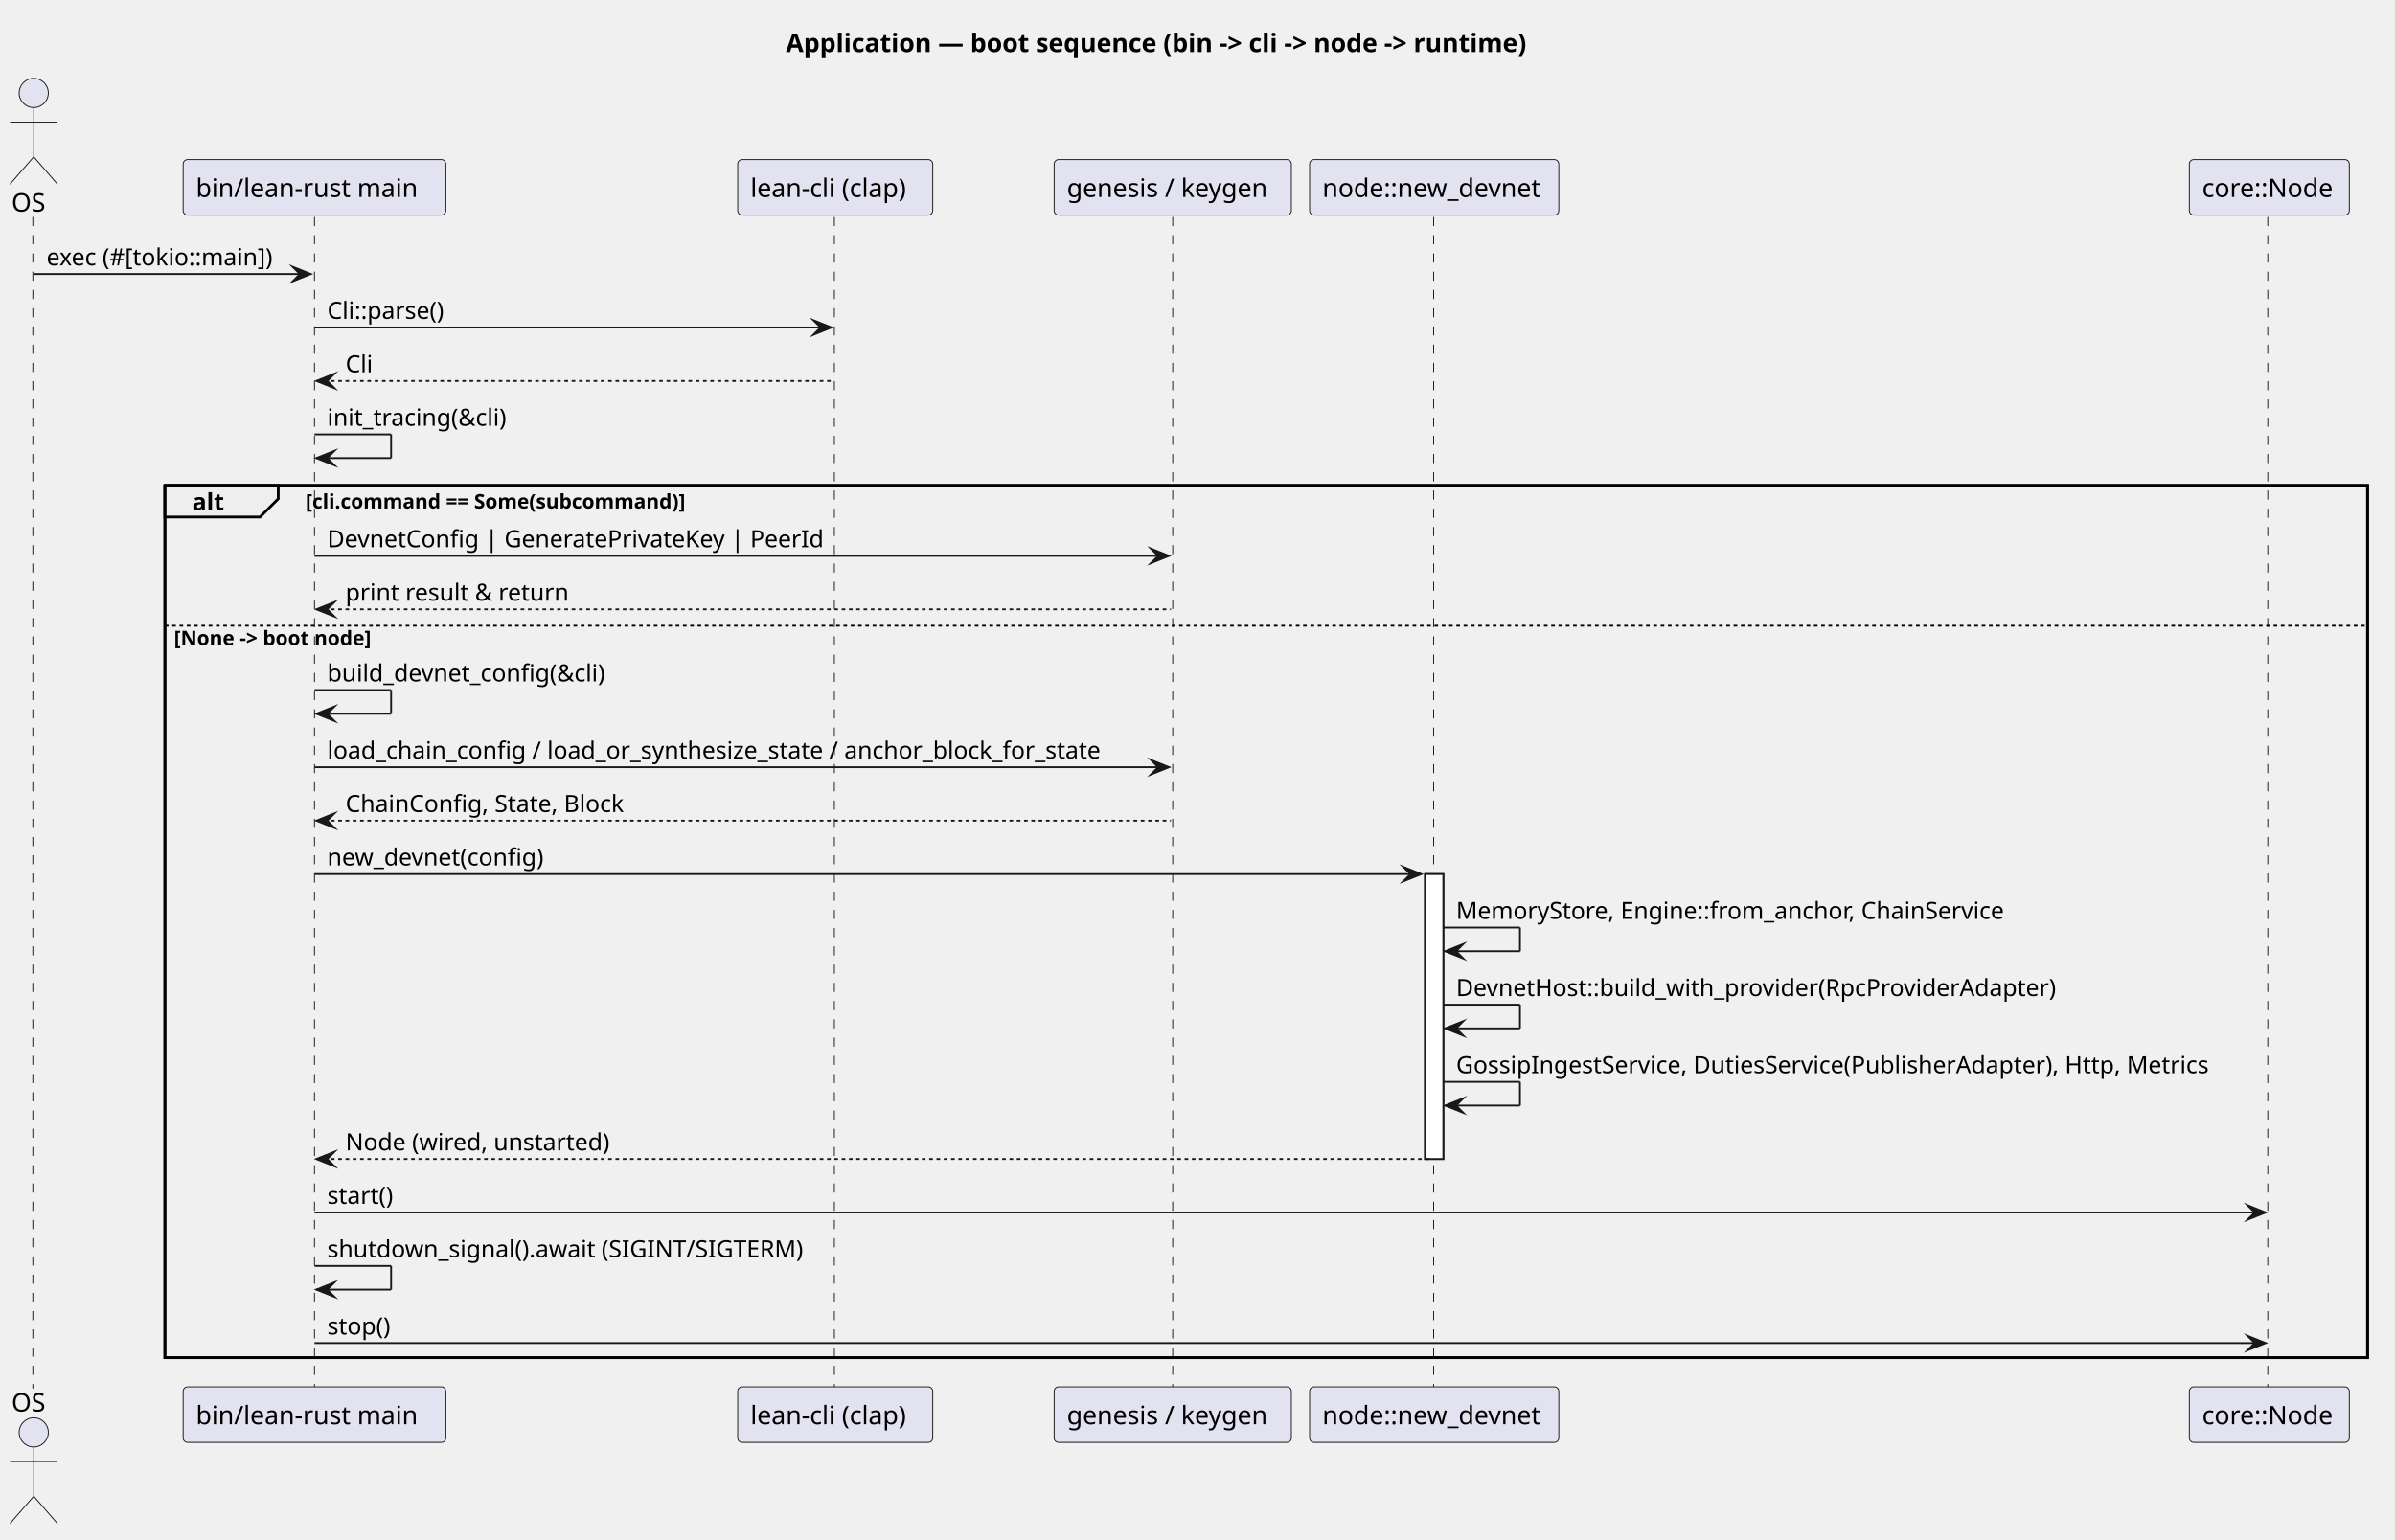
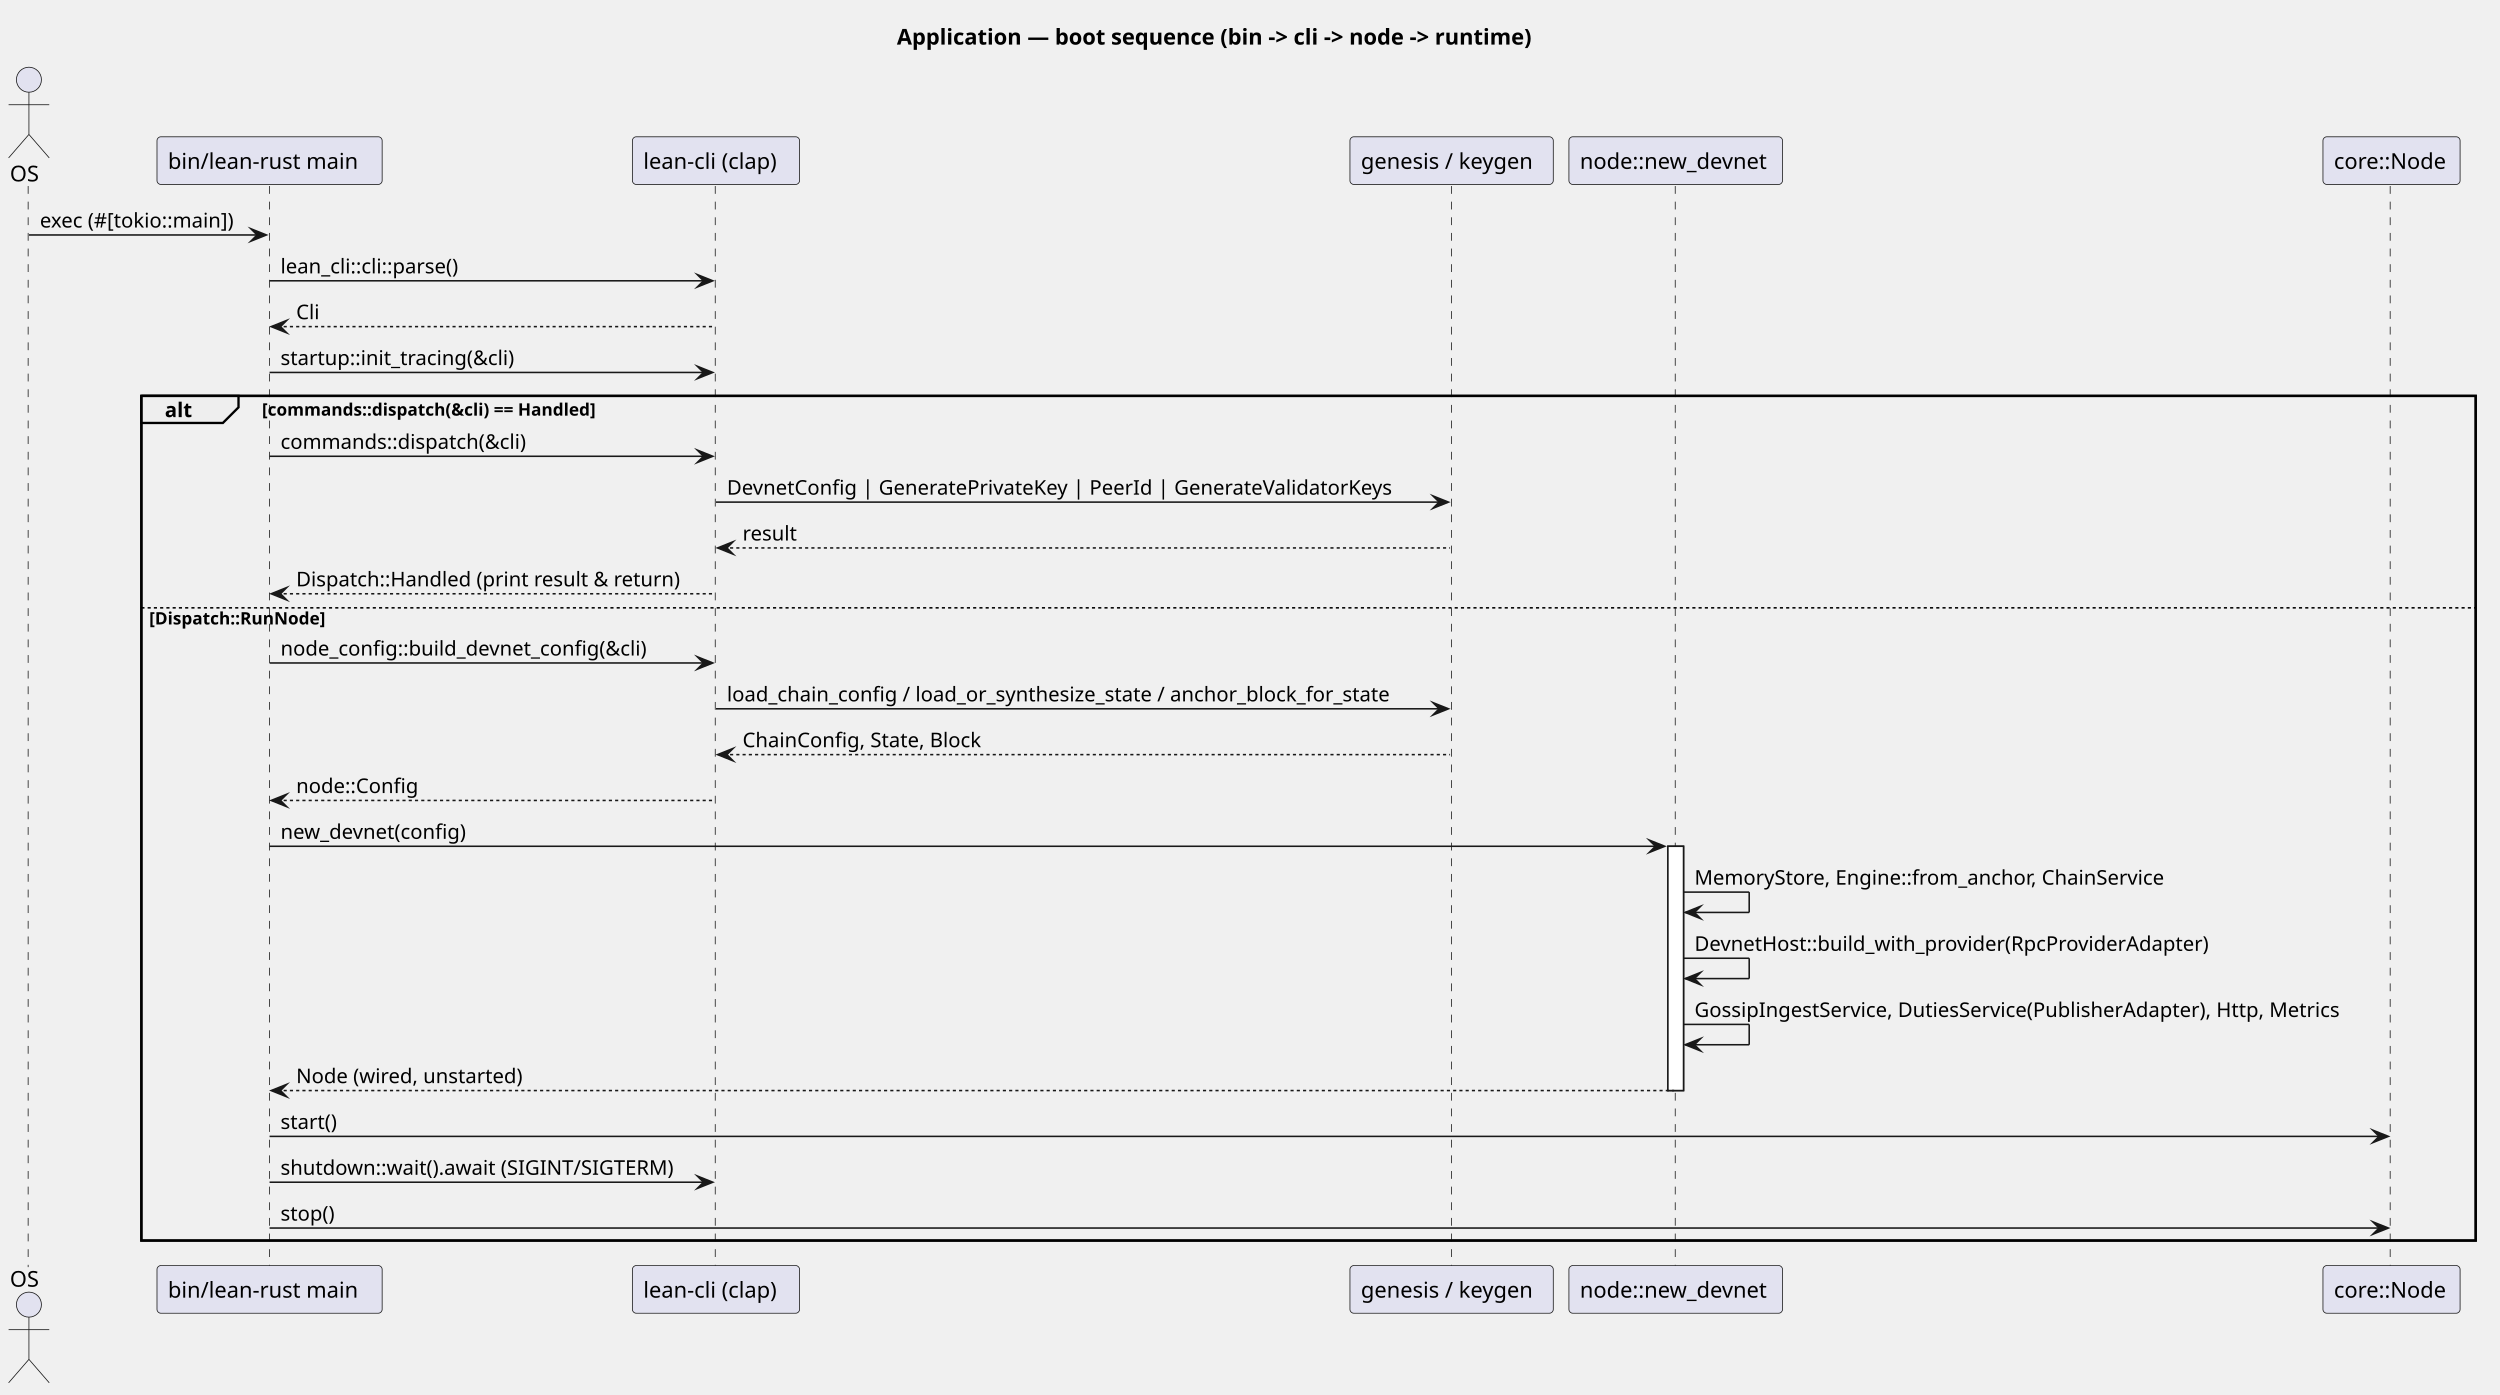
- <svg xmlns="http://www.w3.org/2000/svg" contentStyleType="text/css" data-diagram-type="SEQUENCE" height="844px" preserveAspectRatio="none" style="width:1313px;height:844px;background:#FFFFFF;" version="1.1" viewBox="0 0 1313 844" width="1313px" zoomAndPan="magnify">
+ <svg xmlns="http://www.w3.org/2000/svg" contentStyleType="text/css" data-diagram-type="SEQUENCE" height="892px" preserveAspectRatio="none" style="width:1599px;height:892px;background:#FFFFFF;" version="1.1" viewBox="0 0 1599 892" width="1599px" zoomAndPan="magnify">
  <defs />
  <g>
    <g class="title" data-source-line="1">
-       <text fill="#000000" font-family="sans-serif" font-size="14" font-weight="700" lengthAdjust="spacing" textLength="445.19" x="430.882" y="28.535">Application — boot sequence (bin -&gt; cli -&gt; node -&gt; runtime)</text>
+       <text fill="#000000" font-family="sans-serif" font-size="14" font-weight="700" lengthAdjust="spacing" textLength="445.19" x="573.641" y="28.535">Application — boot sequence (bin -&gt; cli -&gt; node -&gt; runtime)</text>
    </g>
    <g>
-       <rect fill="#FFFFFF" height="156.242" style="stroke:#181818;stroke-width:1;" width="10" x="781.272" y="479.348" />
-     </g>
-     <rect fill="none" height="478.303" style="stroke:#000000;stroke-width:1.5;" width="1207.543" x="90.411" y="266.219" />
+       <rect fill="#FFFFFF" height="156.242" style="stroke:#181818;stroke-width:1;" width="10" x="1066.789" y="541.279" />
+     </g>
+     <rect fill="none" height="540.234" style="stroke:#000000;stroke-width:1.5;" width="1493.061" x="90.411" y="253.219" />
    <g class="participant-lifeline" data-entity-uid="part1" data-qualified-name="OS" data-source-line="3" id="part1-lifeline">
      <g>
-         <rect fill="#000000" fill-opacity="0" height="642.545" width="8" x="14.5" y="118.977" />
-         <line style="stroke:#181818;stroke-width:0.5;stroke-dasharray:5,5;" x1="18" x2="18" y1="118.977" y2="761.521" />
+         <rect fill="#000000" fill-opacity="0" height="691.477" width="8" x="14.5" y="118.977" />
+         <line style="stroke:#181818;stroke-width:0.5;stroke-dasharray:5,5;" x1="18" x2="18" y1="118.977" y2="810.453" />
      </g>
    </g>
    <g class="participant-lifeline" data-entity-uid="part2" data-qualified-name="Main" data-source-line="4" id="part2-lifeline">
      <g>
-         <rect fill="#000000" fill-opacity="0" height="642.545" width="8" x="168.417" y="118.977" />
-         <line style="stroke:#181818;stroke-width:0.5;stroke-dasharray:5,5;" x1="172.411" x2="172.411" y1="118.977" y2="761.521" />
+         <rect fill="#000000" fill-opacity="0" height="691.477" width="8" x="168.417" y="118.977" />
+         <line style="stroke:#181818;stroke-width:0.5;stroke-dasharray:5,5;" x1="172.411" x2="172.411" y1="118.977" y2="810.453" />
      </g>
    </g>
    <g class="participant-lifeline" data-entity-uid="part3" data-qualified-name="Cli" data-source-line="5" id="part3-lifeline">
      <g>
-         <rect fill="#000000" fill-opacity="0" height="642.545" width="8" x="453.888" y="118.977" />
-         <line style="stroke:#181818;stroke-width:0.5;stroke-dasharray:5,5;" x1="457.424" x2="457.424" y1="118.977" y2="761.521" />
+         <rect fill="#000000" fill-opacity="0" height="691.477" width="8" x="453.935" y="118.977" />
+         <line style="stroke:#181818;stroke-width:0.5;stroke-dasharray:5,5;" x1="457.471" x2="457.471" y1="118.977" y2="810.453" />
      </g>
    </g>
    <g class="participant-lifeline" data-entity-uid="part4" data-qualified-name="Gen" data-source-line="6" id="part4-lifeline">
      <g>
-         <rect fill="#000000" fill-opacity="0" height="642.545" width="8" x="638.937" y="118.977" />
-         <line style="stroke:#181818;stroke-width:0.5;stroke-dasharray:5,5;" x1="642.91" x2="642.91" y1="118.977" y2="761.521" />
+         <rect fill="#000000" fill-opacity="0" height="691.477" width="8" x="924.454" y="118.977" />
+         <line style="stroke:#181818;stroke-width:0.5;stroke-dasharray:5,5;" x1="928.427" x2="928.427" y1="118.977" y2="810.453" />
      </g>
    </g>
    <g class="participant-lifeline" data-entity-uid="part5" data-qualified-name="Devnet" data-source-line="7" id="part5-lifeline">
      <g>
-         <rect fill="#000000" fill-opacity="0" height="642.545" width="8" x="782.272" y="118.977" />
-         <line style="stroke:#181818;stroke-width:0.5;stroke-dasharray:5,5;" x1="785.964" x2="785.964" y1="118.977" y2="761.521" />
+         <rect fill="#000000" fill-opacity="0" height="691.477" width="8" x="1067.789" y="118.977" />
+         <line style="stroke:#181818;stroke-width:0.5;stroke-dasharray:5,5;" x1="1071.481" x2="1071.481" y1="118.977" y2="810.453" />
      </g>
    </g>
    <g class="participant-lifeline" data-entity-uid="part6" data-qualified-name="Node" data-source-line="8" id="part6-lifeline">
      <g>
-         <rect fill="#000000" fill-opacity="0" height="642.545" width="8" x="1240.099" y="118.977" />
-         <line style="stroke:#181818;stroke-width:0.5;stroke-dasharray:5,5;" x1="1243.243" x2="1243.243" y1="118.977" y2="761.521" />
+         <rect fill="#000000" fill-opacity="0" height="691.477" width="8" x="1525.616" y="118.977" />
+         <line style="stroke:#181818;stroke-width:0.5;stroke-dasharray:5,5;" x1="1528.76" x2="1528.76" y1="118.977" y2="810.453" />
      </g>
    </g>
    <g class="participant participant-head" data-entity-uid="part1" data-qualified-name="OS" data-source-line="3" id="part1-head">
      <text fill="#000000" font-family="sans-serif" font-size="14" lengthAdjust="spacing" textLength="18.416" x="6.292" y="116.023">OS</text>
      <ellipse cx="18.5" cy="50.988" fill="#E2E2F0" rx="8" ry="8" style="stroke:#181818;stroke-width:0.5;" />
      <path d="M18.5,58.988 L18.5,85.988 M5.5,66.988 L31.5,66.988 M18.5,85.988 L5.5,100.988 M18.5,85.988 L31.5,100.988" fill="none" style="stroke:#181818;stroke-width:0.5;" />
    </g>
    <g class="participant participant-tail" data-entity-uid="part1" data-qualified-name="OS" data-source-line="3" id="part1-tail">
-       <text fill="#000000" font-family="sans-serif" font-size="14" lengthAdjust="spacing" textLength="18.416" x="6.292" y="774.057">OS</text>
-       <ellipse cx="18.5" cy="785.51" fill="#E2E2F0" rx="8" ry="8" style="stroke:#181818;stroke-width:0.5;" />
-       <path d="M18.5,793.51 L18.5,820.51 M5.5,801.51 L31.5,801.51 M18.5,820.51 L5.5,835.51 M18.5,820.51 L31.5,835.51" fill="none" style="stroke:#181818;stroke-width:0.5;" />
+       <text fill="#000000" font-family="sans-serif" font-size="14" lengthAdjust="spacing" textLength="18.416" x="6.292" y="822.988">OS</text>
+       <ellipse cx="18.5" cy="834.441" fill="#E2E2F0" rx="8" ry="8" style="stroke:#181818;stroke-width:0.5;" />
+       <path d="M18.5,842.441 L18.5,869.441 M5.5,850.441 L31.5,850.441 M18.5,869.441 L5.5,884.441 M18.5,869.441 L31.5,884.441" fill="none" style="stroke:#181818;stroke-width:0.5;" />
    </g>
    <g class="participant participant-head" data-entity-uid="part2" data-qualified-name="Main" data-source-line="4" id="part2-head">
      <rect fill="#E2E2F0" height="30.488" rx="2.5" ry="2.5" style="stroke:#181818;stroke-width:0.5;" width="144.013" x="100.411" y="87.488" />
      <text fill="#000000" font-family="sans-serif" font-size="14" lengthAdjust="spacing" textLength="130.013" x="107.411" y="108.023">bin/lean-rust main</text>
    </g>
    <g class="participant participant-tail" data-entity-uid="part2" data-qualified-name="Main" data-source-line="4" id="part2-tail">
-       <rect fill="#E2E2F0" height="30.488" rx="2.5" ry="2.5" style="stroke:#181818;stroke-width:0.5;" width="144.013" x="100.411" y="760.521" />
-       <text fill="#000000" font-family="sans-serif" font-size="14" lengthAdjust="spacing" textLength="130.013" x="107.411" y="781.057">bin/lean-rust main</text>
+       <rect fill="#E2E2F0" height="30.488" rx="2.5" ry="2.5" style="stroke:#181818;stroke-width:0.5;" width="144.013" x="100.411" y="809.453" />
+       <text fill="#000000" font-family="sans-serif" font-size="14" lengthAdjust="spacing" textLength="130.013" x="107.411" y="829.988">bin/lean-rust main</text>
    </g>
    <g class="participant participant-head" data-entity-uid="part3" data-qualified-name="Cli" data-source-line="5" id="part3-head">
-       <rect fill="#E2E2F0" height="30.488" rx="2.5" ry="2.5" style="stroke:#181818;stroke-width:0.5;" width="106.928" x="404.424" y="87.488" />
-       <text fill="#000000" font-family="sans-serif" font-size="14" lengthAdjust="spacing" textLength="92.928" x="411.424" y="108.023">lean-cli (clap)</text>
+       <rect fill="#E2E2F0" height="30.488" rx="2.5" ry="2.5" style="stroke:#181818;stroke-width:0.5;" width="106.928" x="404.471" y="87.488" />
+       <text fill="#000000" font-family="sans-serif" font-size="14" lengthAdjust="spacing" textLength="92.928" x="411.471" y="108.023">lean-cli (clap)</text>
    </g>
    <g class="participant participant-tail" data-entity-uid="part3" data-qualified-name="Cli" data-source-line="5" id="part3-tail">
-       <rect fill="#E2E2F0" height="30.488" rx="2.5" ry="2.5" style="stroke:#181818;stroke-width:0.5;" width="106.928" x="404.424" y="760.521" />
-       <text fill="#000000" font-family="sans-serif" font-size="14" lengthAdjust="spacing" textLength="92.928" x="411.424" y="781.057">lean-cli (clap)</text>
+       <rect fill="#E2E2F0" height="30.488" rx="2.5" ry="2.5" style="stroke:#181818;stroke-width:0.5;" width="106.928" x="404.471" y="809.453" />
+       <text fill="#000000" font-family="sans-serif" font-size="14" lengthAdjust="spacing" textLength="92.928" x="411.471" y="829.988">lean-cli (clap)</text>
    </g>
    <g class="participant participant-head" data-entity-uid="part4" data-qualified-name="Gen" data-source-line="6" id="part4-head">
-       <rect fill="#E2E2F0" height="30.488" rx="2.5" ry="2.5" style="stroke:#181818;stroke-width:0.5;" width="130.054" x="577.91" y="87.488" />
-       <text fill="#000000" font-family="sans-serif" font-size="14" lengthAdjust="spacing" textLength="116.054" x="584.91" y="108.023">genesis / keygen</text>
+       <rect fill="#E2E2F0" height="30.488" rx="2.5" ry="2.5" style="stroke:#181818;stroke-width:0.5;" width="130.054" x="863.427" y="87.488" />
+       <text fill="#000000" font-family="sans-serif" font-size="14" lengthAdjust="spacing" textLength="116.054" x="870.427" y="108.023">genesis / keygen</text>
    </g>
    <g class="participant participant-tail" data-entity-uid="part4" data-qualified-name="Gen" data-source-line="6" id="part4-tail">
-       <rect fill="#E2E2F0" height="30.488" rx="2.5" ry="2.5" style="stroke:#181818;stroke-width:0.5;" width="130.054" x="577.91" y="760.521" />
-       <text fill="#000000" font-family="sans-serif" font-size="14" lengthAdjust="spacing" textLength="116.054" x="584.91" y="781.057">genesis / keygen</text>
+       <rect fill="#E2E2F0" height="30.488" rx="2.5" ry="2.5" style="stroke:#181818;stroke-width:0.5;" width="130.054" x="863.427" y="809.453" />
+       <text fill="#000000" font-family="sans-serif" font-size="14" lengthAdjust="spacing" textLength="116.054" x="870.427" y="829.988">genesis / keygen</text>
    </g>
    <g class="participant participant-head" data-entity-uid="part5" data-qualified-name="Devnet" data-source-line="7" id="part5-head">
-       <rect fill="#E2E2F0" height="30.488" rx="2.5" ry="2.5" style="stroke:#181818;stroke-width:0.5;" width="136.616" x="717.964" y="87.488" />
-       <text fill="#000000" font-family="sans-serif" font-size="14" lengthAdjust="spacing" textLength="122.616" x="724.964" y="108.023">node::new_devnet</text>
+       <rect fill="#E2E2F0" height="30.488" rx="2.5" ry="2.5" style="stroke:#181818;stroke-width:0.5;" width="136.616" x="1003.481" y="87.488" />
+       <text fill="#000000" font-family="sans-serif" font-size="14" lengthAdjust="spacing" textLength="122.616" x="1010.481" y="108.023">node::new_devnet</text>
    </g>
    <g class="participant participant-tail" data-entity-uid="part5" data-qualified-name="Devnet" data-source-line="7" id="part5-tail">
-       <rect fill="#E2E2F0" height="30.488" rx="2.5" ry="2.5" style="stroke:#181818;stroke-width:0.5;" width="136.616" x="717.964" y="760.521" />
-       <text fill="#000000" font-family="sans-serif" font-size="14" lengthAdjust="spacing" textLength="122.616" x="724.964" y="781.057">node::new_devnet</text>
+       <rect fill="#E2E2F0" height="30.488" rx="2.5" ry="2.5" style="stroke:#181818;stroke-width:0.5;" width="136.616" x="1003.481" y="809.453" />
+       <text fill="#000000" font-family="sans-serif" font-size="14" lengthAdjust="spacing" textLength="122.616" x="1010.481" y="829.988">node::new_devnet</text>
    </g>
    <g class="participant participant-head" data-entity-uid="part6" data-qualified-name="Node" data-source-line="8" id="part6-head">
-       <rect fill="#E2E2F0" height="30.488" rx="2.5" ry="2.5" style="stroke:#181818;stroke-width:0.5;" width="87.712" x="1200.243" y="87.488" />
-       <text fill="#000000" font-family="sans-serif" font-size="14" lengthAdjust="spacing" textLength="73.712" x="1207.243" y="108.023">core::Node</text>
+       <rect fill="#E2E2F0" height="30.488" rx="2.5" ry="2.5" style="stroke:#181818;stroke-width:0.5;" width="87.712" x="1485.76" y="87.488" />
+       <text fill="#000000" font-family="sans-serif" font-size="14" lengthAdjust="spacing" textLength="73.712" x="1492.76" y="108.023">core::Node</text>
    </g>
    <g class="participant participant-tail" data-entity-uid="part6" data-qualified-name="Node" data-source-line="8" id="part6-tail">
-       <rect fill="#E2E2F0" height="30.488" rx="2.5" ry="2.5" style="stroke:#181818;stroke-width:0.5;" width="87.712" x="1200.243" y="760.521" />
-       <text fill="#000000" font-family="sans-serif" font-size="14" lengthAdjust="spacing" textLength="73.712" x="1207.243" y="781.057">core::Node</text>
+       <rect fill="#E2E2F0" height="30.488" rx="2.5" ry="2.5" style="stroke:#181818;stroke-width:0.5;" width="87.712" x="1485.76" y="809.453" />
+       <text fill="#000000" font-family="sans-serif" font-size="14" lengthAdjust="spacing" textLength="73.712" x="1492.76" y="829.988">core::Node</text>
    </g>
    <g>
-       <rect fill="#FFFFFF" height="156.242" style="stroke:#181818;stroke-width:1;" width="10" x="781.272" y="479.348" />
+       <rect fill="#FFFFFF" height="156.242" style="stroke:#181818;stroke-width:1;" width="10" x="1066.789" y="541.279" />
    </g>
    <g class="message" data-entity-1="part1" data-entity-2="part2" data-source-line="10" id="msg1">
      <polygon fill="#181818" points="160.417,146.287,170.417,150.287,160.417,154.287,164.417,150.287" style="stroke:#181818;stroke-width:1;stroke-linejoin:miter;stroke-miterlimit:10;" />
      <line style="stroke:#181818;stroke-width:1;" x1="18.5" x2="166.417" y1="150.287" y2="150.287" />
      <text fill="#000000" font-family="sans-serif" font-size="13" lengthAdjust="spacing" textLength="129.917" x="25.5" y="145.545">exec (#[tokio::main])</text>
    </g>
    <g class="message" data-entity-1="part2" data-entity-2="part3" data-source-line="11" id="msg2">
-       <polygon fill="#181818" points="445.888,175.598,455.888,179.598,445.888,183.598,449.888,179.598" style="stroke:#181818;stroke-width:1;stroke-linejoin:miter;stroke-miterlimit:10;" />
-       <line style="stroke:#181818;stroke-width:1;" x1="172.417" x2="451.888" y1="179.598" y2="179.598" />
-       <text fill="#000000" font-family="sans-serif" font-size="13" lengthAdjust="spacing" textLength="67.742" x="179.417" y="174.856">Cli::parse()</text>
+       <polygon fill="#181818" points="445.935,175.598,455.935,179.598,445.935,183.598,449.935,179.598" style="stroke:#181818;stroke-width:1;stroke-linejoin:miter;stroke-miterlimit:10;" />
+       <line style="stroke:#181818;stroke-width:1;" x1="172.417" x2="451.935" y1="179.598" y2="179.598" />
+       <text fill="#000000" font-family="sans-serif" font-size="13" lengthAdjust="spacing" textLength="120.555" x="179.417" y="174.856">lean_cli::cli::parse()</text>
    </g>
    <g class="message" data-entity-1="part3" data-entity-2="part2" data-source-line="12" id="msg3">
      <polygon fill="#181818" points="183.417,204.908,173.417,208.908,183.417,212.908,179.417,208.908" style="stroke:#181818;stroke-width:1;stroke-linejoin:miter;stroke-miterlimit:10;" />
-       <line style="stroke:#181818;stroke-width:1;stroke-dasharray:2,2;" x1="177.417" x2="456.888" y1="208.908" y2="208.908" />
+       <line style="stroke:#181818;stroke-width:1;stroke-dasharray:2,2;" x1="177.417" x2="456.935" y1="208.908" y2="208.908" />
      <text fill="#000000" font-family="sans-serif" font-size="13" lengthAdjust="spacing" textLength="16.51" x="189.417" y="204.166">Cli</text>
    </g>
-     <g class="message" data-entity-1="part2" data-entity-2="part2" data-source-line="13" id="msg4">
-       <line style="stroke:#181818;stroke-width:1;" x1="172.417" x2="214.417" y1="238.219" y2="238.219" />
-       <line style="stroke:#181818;stroke-width:1;" x1="214.417" x2="214.417" y1="238.219" y2="251.219" />
-       <line style="stroke:#181818;stroke-width:1;" x1="173.417" x2="214.417" y1="251.219" y2="251.219" />
-       <polygon fill="#181818" points="183.417,247.219,173.417,251.219,183.417,255.219,179.417,251.219" style="stroke:#181818;stroke-width:1;stroke-linejoin:miter;stroke-miterlimit:10;" />
-       <text fill="#000000" font-family="sans-serif" font-size="13" lengthAdjust="spacing" textLength="102.591" x="179.417" y="233.477">init_tracing(&amp;cli)</text>
-     </g>
-     <path d="M90.411,266.219 L152.55,266.219 L152.55,273.529 L142.55,283.529 L90.411,283.529 L90.411,266.219" fill="#EEEEEE" style="stroke:#000000;stroke-width:1.5;" />
-     <rect fill="none" height="478.303" style="stroke:#000000;stroke-width:1.5;" width="1207.543" x="90.411" y="266.219" />
-     <text fill="#000000" font-family="sans-serif" font-size="13" font-weight="700" lengthAdjust="spacing" textLength="17.139" x="105.411" y="279.787">alt</text>
-     <text fill="#000000" font-family="sans-serif" font-size="11" font-weight="700" lengthAdjust="spacing" textLength="218.324" x="167.55" y="278.853">[cli.command == Some(subcommand)]</text>
-     <g class="message" data-entity-1="part2" data-entity-2="part4" data-source-line="16" id="msg5">
-       <polygon fill="#181818" points="630.937,300.84,640.937,304.84,630.937,308.84,634.937,304.84" style="stroke:#181818;stroke-width:1;stroke-linejoin:miter;stroke-miterlimit:10;" />
-       <line style="stroke:#181818;stroke-width:1;" x1="172.417" x2="636.937" y1="304.84" y2="304.84" />
-       <text fill="#000000" font-family="sans-serif" font-size="13" lengthAdjust="spacing" textLength="272.003" x="179.417" y="300.098">DevnetConfig | GeneratePrivateKey | PeerId</text>
-     </g>
-     <g class="message" data-entity-1="part4" data-entity-2="part2" data-source-line="17" id="msg6">
-       <polygon fill="#181818" points="183.417,330.15,173.417,334.15,183.417,338.15,179.417,334.15" style="stroke:#181818;stroke-width:1;stroke-linejoin:miter;stroke-miterlimit:10;" />
-       <line style="stroke:#181818;stroke-width:1;stroke-dasharray:2,2;" x1="177.417" x2="641.937" y1="334.15" y2="334.15" />
-       <text fill="#000000" font-family="sans-serif" font-size="13" lengthAdjust="spacing" textLength="126.35" x="189.417" y="329.408">print result &amp; return</text>
-     </g>
-     <line style="stroke:#000000;stroke-width:1;stroke-dasharray:2,2;" x1="90.411" x2="1297.955" y1="343.15" y2="343.15" />
-     <text fill="#000000" font-family="sans-serif" font-size="11" font-weight="700" lengthAdjust="spacing" textLength="117.734" x="95.411" y="353.785">[None -&gt; boot node]</text>
-     <g class="message" data-entity-1="part2" data-entity-2="part2" data-source-line="19" id="msg7">
-       <line style="stroke:#181818;stroke-width:1;" x1="172.417" x2="214.417" y1="378.416" y2="378.416" />
-       <line style="stroke:#181818;stroke-width:1;" x1="214.417" x2="214.417" y1="378.416" y2="391.416" />
-       <line style="stroke:#181818;stroke-width:1;" x1="173.417" x2="214.417" y1="391.416" y2="391.416" />
-       <polygon fill="#181818" points="183.417,387.416,173.417,391.416,183.417,395.416,179.417,391.416" style="stroke:#181818;stroke-width:1;stroke-linejoin:miter;stroke-miterlimit:10;" />
-       <text fill="#000000" font-family="sans-serif" font-size="13" lengthAdjust="spacing" textLength="158.323" x="179.417" y="373.674">build_devnet_config(&amp;cli)</text>
-     </g>
-     <g class="message" data-entity-1="part2" data-entity-2="part4" data-source-line="20" id="msg8">
-       <polygon fill="#181818" points="630.937,416.727,640.937,420.727,630.937,424.727,634.937,420.727" style="stroke:#181818;stroke-width:1;stroke-linejoin:miter;stroke-miterlimit:10;" />
-       <line style="stroke:#181818;stroke-width:1;" x1="172.417" x2="636.937" y1="420.727" y2="420.727" />
-       <text fill="#000000" font-family="sans-serif" font-size="13" lengthAdjust="spacing" textLength="446.519" x="179.417" y="415.984">load_chain_config / load_or_synthesize_state / anchor_block_for_state</text>
-     </g>
-     <g class="message" data-entity-1="part4" data-entity-2="part2" data-source-line="21" id="msg9">
-       <polygon fill="#181818" points="183.417,446.037,173.417,450.037,183.417,454.037,179.417,450.037" style="stroke:#181818;stroke-width:1;stroke-linejoin:miter;stroke-miterlimit:10;" />
-       <line style="stroke:#181818;stroke-width:1;stroke-dasharray:2,2;" x1="177.417" x2="641.937" y1="450.037" y2="450.037" />
-       <text fill="#000000" font-family="sans-serif" font-size="13" lengthAdjust="spacing" textLength="158.837" x="189.417" y="445.295">ChainConfig, State, Block</text>
-     </g>
-     <g class="message" data-entity-1="part2" data-entity-2="part5" data-source-line="22" id="msg10">
-       <polygon fill="#181818" points="769.272,475.348,779.272,479.348,769.272,483.348,773.272,479.348" style="stroke:#181818;stroke-width:1;stroke-linejoin:miter;stroke-miterlimit:10;" />
-       <line style="stroke:#181818;stroke-width:1;" x1="172.417" x2="775.272" y1="479.348" y2="479.348" />
-       <text fill="#000000" font-family="sans-serif" font-size="13" lengthAdjust="spacing" textLength="121.964" x="179.417" y="474.606">new_devnet(config)</text>
-     </g>
-     <g class="message" data-entity-1="part5" data-entity-2="part5" data-source-line="24" id="msg11">
-       <line style="stroke:#181818;stroke-width:1;" x1="791.272" x2="833.272" y1="508.658" y2="508.658" />
-       <line style="stroke:#181818;stroke-width:1;" x1="833.272" x2="833.272" y1="508.658" y2="521.658" />
-       <line style="stroke:#181818;stroke-width:1;" x1="792.272" x2="833.272" y1="521.658" y2="521.658" />
-       <polygon fill="#181818" points="802.272,517.658,792.272,521.658,802.272,525.658,798.272,521.658" style="stroke:#181818;stroke-width:1;stroke-linejoin:miter;stroke-miterlimit:10;" />
-       <text fill="#000000" font-family="sans-serif" font-size="13" lengthAdjust="spacing" textLength="310.07" x="798.272" y="503.916">MemoryStore, Engine::from_anchor, ChainService</text>
-     </g>
-     <g class="message" data-entity-1="part5" data-entity-2="part5" data-source-line="25" id="msg12">
-       <line style="stroke:#181818;stroke-width:1;" x1="791.272" x2="833.272" y1="550.969" y2="550.969" />
-       <line style="stroke:#181818;stroke-width:1;" x1="833.272" x2="833.272" y1="550.969" y2="563.969" />
-       <line style="stroke:#181818;stroke-width:1;" x1="792.272" x2="833.272" y1="563.969" y2="563.969" />
-       <polygon fill="#181818" points="802.272,559.969,792.272,563.969,802.272,567.969,798.272,563.969" style="stroke:#181818;stroke-width:1;stroke-linejoin:miter;stroke-miterlimit:10;" />
-       <text fill="#000000" font-family="sans-serif" font-size="13" lengthAdjust="spacing" textLength="338.679" x="798.272" y="546.227">DevnetHost::build_with_provider(RpcProviderAdapter)</text>
-     </g>
-     <g class="message" data-entity-1="part5" data-entity-2="part5" data-source-line="26" id="msg13">
-       <line style="stroke:#181818;stroke-width:1;" x1="791.272" x2="833.272" y1="593.279" y2="593.279" />
-       <line style="stroke:#181818;stroke-width:1;" x1="833.272" x2="833.272" y1="593.279" y2="606.279" />
-       <line style="stroke:#181818;stroke-width:1;" x1="792.272" x2="833.272" y1="606.279" y2="606.279" />
-       <polygon fill="#181818" points="802.272,602.279,792.272,606.279,802.272,610.279,798.272,606.279" style="stroke:#181818;stroke-width:1;stroke-linejoin:miter;stroke-miterlimit:10;" />
-       <text fill="#000000" font-family="sans-serif" font-size="13" lengthAdjust="spacing" textLength="423.827" x="798.272" y="588.537">GossipIngestService, DutiesService(PublisherAdapter), Http, Metrics</text>
-     </g>
-     <g class="message" data-entity-1="part5" data-entity-2="part2" data-source-line="27" id="msg14">
-       <polygon fill="#181818" points="183.417,631.59,173.417,635.59,183.417,639.59,179.417,635.59" style="stroke:#181818;stroke-width:1;stroke-linejoin:miter;stroke-miterlimit:10;" />
-       <line style="stroke:#181818;stroke-width:1;stroke-dasharray:2,2;" x1="177.417" x2="785.272" y1="635.59" y2="635.59" />
-       <text fill="#000000" font-family="sans-serif" font-size="13" lengthAdjust="spacing" textLength="148.738" x="189.417" y="630.848">Node (wired, unstarted)</text>
-     </g>
-     <g class="message" data-entity-1="part2" data-entity-2="part6" data-source-line="29" id="msg15">
-       <polygon fill="#181818" points="1232.099,660.9,1242.099,664.9,1232.099,668.9,1236.099,664.9" style="stroke:#181818;stroke-width:1;stroke-linejoin:miter;stroke-miterlimit:10;" />
-       <line style="stroke:#181818;stroke-width:1;" x1="172.417" x2="1238.099" y1="664.9" y2="664.9" />
-       <text fill="#000000" font-family="sans-serif" font-size="13" lengthAdjust="spacing" textLength="37.305" x="179.417" y="660.158">start()</text>
-     </g>
-     <g class="message" data-entity-1="part2" data-entity-2="part2" data-source-line="30" id="msg16">
-       <line style="stroke:#181818;stroke-width:1;" x1="172.417" x2="214.417" y1="694.211" y2="694.211" />
-       <line style="stroke:#181818;stroke-width:1;" x1="214.417" x2="214.417" y1="694.211" y2="707.211" />
-       <line style="stroke:#181818;stroke-width:1;" x1="173.417" x2="214.417" y1="707.211" y2="707.211" />
-       <polygon fill="#181818" points="183.417,703.211,173.417,707.211,183.417,711.211,179.417,707.211" style="stroke:#181818;stroke-width:1;stroke-linejoin:miter;stroke-miterlimit:10;" />
-       <text fill="#000000" font-family="sans-serif" font-size="13" lengthAdjust="spacing" textLength="271.47" x="179.417" y="689.469">shutdown_signal().await  (SIGINT/SIGTERM)</text>
-     </g>
-     <g class="message" data-entity-1="part2" data-entity-2="part6" data-source-line="31" id="msg17">
-       <polygon fill="#181818" points="1232.099,732.521,1242.099,736.521,1232.099,740.521,1236.099,736.521" style="stroke:#181818;stroke-width:1;stroke-linejoin:miter;stroke-miterlimit:10;" />
-       <line style="stroke:#181818;stroke-width:1;" x1="172.417" x2="1238.099" y1="736.521" y2="736.521" />
-       <text fill="#000000" font-family="sans-serif" font-size="13" lengthAdjust="spacing" textLength="36.112" x="179.417" y="731.779">stop()</text>
+     <g class="message" data-entity-1="part2" data-entity-2="part3" data-source-line="13" id="msg4">
+       <polygon fill="#181818" points="445.935,234.219,455.935,238.219,445.935,242.219,449.935,238.219" style="stroke:#181818;stroke-width:1;stroke-linejoin:miter;stroke-miterlimit:10;" />
+       <line style="stroke:#181818;stroke-width:1;" x1="172.417" x2="451.935" y1="238.219" y2="238.219" />
+       <text fill="#000000" font-family="sans-serif" font-size="13" lengthAdjust="spacing" textLength="155.917" x="179.417" y="233.477">startup::init_tracing(&amp;cli)</text>
+     </g>
+     <path d="M90.411,253.219 L152.55,253.219 L152.55,260.529 L142.55,270.529 L90.411,270.529 L90.411,253.219" fill="#EEEEEE" style="stroke:#000000;stroke-width:1.5;" />
+     <rect fill="none" height="540.234" style="stroke:#000000;stroke-width:1.5;" width="1493.061" x="90.411" y="253.219" />
+     <text fill="#000000" font-family="sans-serif" font-size="13" font-weight="700" lengthAdjust="spacing" textLength="17.139" x="105.411" y="266.787">alt</text>
+     <text fill="#000000" font-family="sans-serif" font-size="11" font-weight="700" lengthAdjust="spacing" textLength="224.356" x="167.55" y="265.853">[commands::dispatch(&amp;cli) == Handled]</text>
+     <g class="message" data-entity-1="part2" data-entity-2="part3" data-source-line="16" id="msg5">
+       <polygon fill="#181818" points="445.935,287.84,455.935,291.84,445.935,295.84,449.935,291.84" style="stroke:#181818;stroke-width:1;stroke-linejoin:miter;stroke-miterlimit:10;" />
+       <line style="stroke:#181818;stroke-width:1;" x1="172.417" x2="451.935" y1="291.84" y2="291.84" />
+       <text fill="#000000" font-family="sans-serif" font-size="13" lengthAdjust="spacing" textLength="162.411" x="179.417" y="287.098">commands::dispatch(&amp;cli)</text>
+     </g>
+     <g class="message" data-entity-1="part3" data-entity-2="part4" data-source-line="17" id="msg6">
+       <polygon fill="#181818" points="916.454,317.15,926.454,321.15,916.454,325.15,920.454,321.15" style="stroke:#181818;stroke-width:1;stroke-linejoin:miter;stroke-miterlimit:10;" />
+       <line style="stroke:#181818;stroke-width:1;" x1="457.935" x2="922.454" y1="321.15" y2="321.15" />
+       <text fill="#000000" font-family="sans-serif" font-size="13" lengthAdjust="spacing" textLength="427.508" x="464.935" y="316.408">DevnetConfig | GeneratePrivateKey | PeerId | GenerateValidatorKeys</text>
+     </g>
+     <g class="message" data-entity-1="part4" data-entity-2="part3" data-source-line="18" id="msg7">
+       <polygon fill="#181818" points="468.935,346.461,458.935,350.461,468.935,354.461,464.935,350.461" style="stroke:#181818;stroke-width:1;stroke-linejoin:miter;stroke-miterlimit:10;" />
+       <line style="stroke:#181818;stroke-width:1;stroke-dasharray:2,2;" x1="462.935" x2="927.454" y1="350.461" y2="350.461" />
+       <text fill="#000000" font-family="sans-serif" font-size="13" lengthAdjust="spacing" textLength="35.877" x="474.935" y="345.719">result</text>
+     </g>
+     <g class="message" data-entity-1="part3" data-entity-2="part2" data-source-line="19" id="msg8">
+       <polygon fill="#181818" points="183.417,375.772,173.417,379.772,183.417,383.772,179.417,379.772" style="stroke:#181818;stroke-width:1;stroke-linejoin:miter;stroke-miterlimit:10;" />
+       <line style="stroke:#181818;stroke-width:1;stroke-dasharray:2,2;" x1="177.417" x2="456.935" y1="379.772" y2="379.772" />
+       <text fill="#000000" font-family="sans-serif" font-size="13" lengthAdjust="spacing" textLength="254.382" x="189.417" y="375.029">Dispatch::Handled (print result &amp; return)</text>
+     </g>
+     <line style="stroke:#000000;stroke-width:1;stroke-dasharray:2,2;" x1="90.411" x2="1583.472" y1="388.772" y2="388.772" />
+     <text fill="#000000" font-family="sans-serif" font-size="11" font-weight="700" lengthAdjust="spacing" textLength="114.651" x="95.411" y="399.406">[Dispatch::RunNode]</text>
+     <g class="message" data-entity-1="part2" data-entity-2="part3" data-source-line="21" id="msg9">
+       <polygon fill="#181818" points="445.935,420.037,455.935,424.037,445.935,428.037,449.935,424.037" style="stroke:#181818;stroke-width:1;stroke-linejoin:miter;stroke-miterlimit:10;" />
+       <line style="stroke:#181818;stroke-width:1;" x1="172.417" x2="451.935" y1="424.037" y2="424.037" />
+       <text fill="#000000" font-family="sans-serif" font-size="13" lengthAdjust="spacing" textLength="243.883" x="179.417" y="419.295">node_config::build_devnet_config(&amp;cli)</text>
+     </g>
+     <g class="message" data-entity-1="part3" data-entity-2="part4" data-source-line="22" id="msg10">
+       <polygon fill="#181818" points="916.454,449.348,926.454,453.348,916.454,457.348,920.454,453.348" style="stroke:#181818;stroke-width:1;stroke-linejoin:miter;stroke-miterlimit:10;" />
+       <line style="stroke:#181818;stroke-width:1;" x1="457.935" x2="922.454" y1="453.348" y2="453.348" />
+       <text fill="#000000" font-family="sans-serif" font-size="13" lengthAdjust="spacing" textLength="446.519" x="464.935" y="448.606">load_chain_config / load_or_synthesize_state / anchor_block_for_state</text>
+     </g>
+     <g class="message" data-entity-1="part4" data-entity-2="part3" data-source-line="23" id="msg11">
+       <polygon fill="#181818" points="468.935,478.658,458.935,482.658,468.935,486.658,464.935,482.658" style="stroke:#181818;stroke-width:1;stroke-linejoin:miter;stroke-miterlimit:10;" />
+       <line style="stroke:#181818;stroke-width:1;stroke-dasharray:2,2;" x1="462.935" x2="927.454" y1="482.658" y2="482.658" />
+       <text fill="#000000" font-family="sans-serif" font-size="13" lengthAdjust="spacing" textLength="158.837" x="474.935" y="477.916">ChainConfig, State, Block</text>
+     </g>
+     <g class="message" data-entity-1="part3" data-entity-2="part2" data-source-line="24" id="msg12">
+       <polygon fill="#181818" points="183.417,507.969,173.417,511.969,183.417,515.969,179.417,511.969" style="stroke:#181818;stroke-width:1;stroke-linejoin:miter;stroke-miterlimit:10;" />
+       <line style="stroke:#181818;stroke-width:1;stroke-dasharray:2,2;" x1="177.417" x2="456.935" y1="511.969" y2="511.969" />
+       <text fill="#000000" font-family="sans-serif" font-size="13" lengthAdjust="spacing" textLength="81.396" x="189.417" y="507.227">node::Config</text>
+     </g>
+     <g class="message" data-entity-1="part2" data-entity-2="part5" data-source-line="25" id="msg13">
+       <polygon fill="#181818" points="1054.789,537.279,1064.789,541.279,1054.789,545.279,1058.789,541.279" style="stroke:#181818;stroke-width:1;stroke-linejoin:miter;stroke-miterlimit:10;" />
+       <line style="stroke:#181818;stroke-width:1;" x1="172.417" x2="1060.789" y1="541.279" y2="541.279" />
+       <text fill="#000000" font-family="sans-serif" font-size="13" lengthAdjust="spacing" textLength="121.964" x="179.417" y="536.537">new_devnet(config)</text>
+     </g>
+     <g class="message" data-entity-1="part5" data-entity-2="part5" data-source-line="27" id="msg14">
+       <line style="stroke:#181818;stroke-width:1;" x1="1076.789" x2="1118.789" y1="570.59" y2="570.59" />
+       <line style="stroke:#181818;stroke-width:1;" x1="1118.789" x2="1118.789" y1="570.59" y2="583.59" />
+       <line style="stroke:#181818;stroke-width:1;" x1="1077.789" x2="1118.789" y1="583.59" y2="583.59" />
+       <polygon fill="#181818" points="1087.789,579.59,1077.789,583.59,1087.789,587.59,1083.789,583.59" style="stroke:#181818;stroke-width:1;stroke-linejoin:miter;stroke-miterlimit:10;" />
+       <text fill="#000000" font-family="sans-serif" font-size="13" lengthAdjust="spacing" textLength="310.07" x="1083.789" y="565.848">MemoryStore, Engine::from_anchor, ChainService</text>
+     </g>
+     <g class="message" data-entity-1="part5" data-entity-2="part5" data-source-line="28" id="msg15">
+       <line style="stroke:#181818;stroke-width:1;" x1="1076.789" x2="1118.789" y1="612.9" y2="612.9" />
+       <line style="stroke:#181818;stroke-width:1;" x1="1118.789" x2="1118.789" y1="612.9" y2="625.9" />
+       <line style="stroke:#181818;stroke-width:1;" x1="1077.789" x2="1118.789" y1="625.9" y2="625.9" />
+       <polygon fill="#181818" points="1087.789,621.9,1077.789,625.9,1087.789,629.9,1083.789,625.9" style="stroke:#181818;stroke-width:1;stroke-linejoin:miter;stroke-miterlimit:10;" />
+       <text fill="#000000" font-family="sans-serif" font-size="13" lengthAdjust="spacing" textLength="338.679" x="1083.789" y="608.158">DevnetHost::build_with_provider(RpcProviderAdapter)</text>
+     </g>
+     <g class="message" data-entity-1="part5" data-entity-2="part5" data-source-line="29" id="msg16">
+       <line style="stroke:#181818;stroke-width:1;" x1="1076.789" x2="1118.789" y1="655.211" y2="655.211" />
+       <line style="stroke:#181818;stroke-width:1;" x1="1118.789" x2="1118.789" y1="655.211" y2="668.211" />
+       <line style="stroke:#181818;stroke-width:1;" x1="1077.789" x2="1118.789" y1="668.211" y2="668.211" />
+       <polygon fill="#181818" points="1087.789,664.211,1077.789,668.211,1087.789,672.211,1083.789,668.211" style="stroke:#181818;stroke-width:1;stroke-linejoin:miter;stroke-miterlimit:10;" />
+       <text fill="#000000" font-family="sans-serif" font-size="13" lengthAdjust="spacing" textLength="423.827" x="1083.789" y="650.469">GossipIngestService, DutiesService(PublisherAdapter), Http, Metrics</text>
+     </g>
+     <g class="message" data-entity-1="part5" data-entity-2="part2" data-source-line="30" id="msg17">
+       <polygon fill="#181818" points="183.417,693.521,173.417,697.521,183.417,701.521,179.417,697.521" style="stroke:#181818;stroke-width:1;stroke-linejoin:miter;stroke-miterlimit:10;" />
+       <line style="stroke:#181818;stroke-width:1;stroke-dasharray:2,2;" x1="177.417" x2="1070.789" y1="697.521" y2="697.521" />
+       <text fill="#000000" font-family="sans-serif" font-size="13" lengthAdjust="spacing" textLength="148.738" x="189.417" y="692.779">Node (wired, unstarted)</text>
+     </g>
+     <g class="message" data-entity-1="part2" data-entity-2="part6" data-source-line="32" id="msg18">
+       <polygon fill="#181818" points="1517.616,722.832,1527.616,726.832,1517.616,730.832,1521.616,726.832" style="stroke:#181818;stroke-width:1;stroke-linejoin:miter;stroke-miterlimit:10;" />
+       <line style="stroke:#181818;stroke-width:1;" x1="172.417" x2="1523.616" y1="726.832" y2="726.832" />
+       <text fill="#000000" font-family="sans-serif" font-size="13" lengthAdjust="spacing" textLength="37.305" x="179.417" y="722.09">start()</text>
+     </g>
+     <g class="message" data-entity-1="part2" data-entity-2="part3" data-source-line="33" id="msg19">
+       <polygon fill="#181818" points="445.935,752.143,455.935,756.143,445.935,760.143,449.935,756.143" style="stroke:#181818;stroke-width:1;stroke-linejoin:miter;stroke-miterlimit:10;" />
+       <line style="stroke:#181818;stroke-width:1;" x1="172.417" x2="451.935" y1="756.143" y2="756.143" />
+       <text fill="#000000" font-family="sans-serif" font-size="13" lengthAdjust="spacing" textLength="261.517" x="179.417" y="751.4">shutdown::wait().await  (SIGINT/SIGTERM)</text>
+     </g>
+     <g class="message" data-entity-1="part2" data-entity-2="part6" data-source-line="34" id="msg20">
+       <polygon fill="#181818" points="1517.616,781.453,1527.616,785.453,1517.616,789.453,1521.616,785.453" style="stroke:#181818;stroke-width:1;stroke-linejoin:miter;stroke-miterlimit:10;" />
+       <line style="stroke:#181818;stroke-width:1;" x1="172.417" x2="1523.616" y1="785.453" y2="785.453" />
+       <text fill="#000000" font-family="sans-serif" font-size="13" lengthAdjust="spacing" textLength="36.112" x="179.417" y="780.711">stop()</text>
    </g>
  </g>
</svg>
